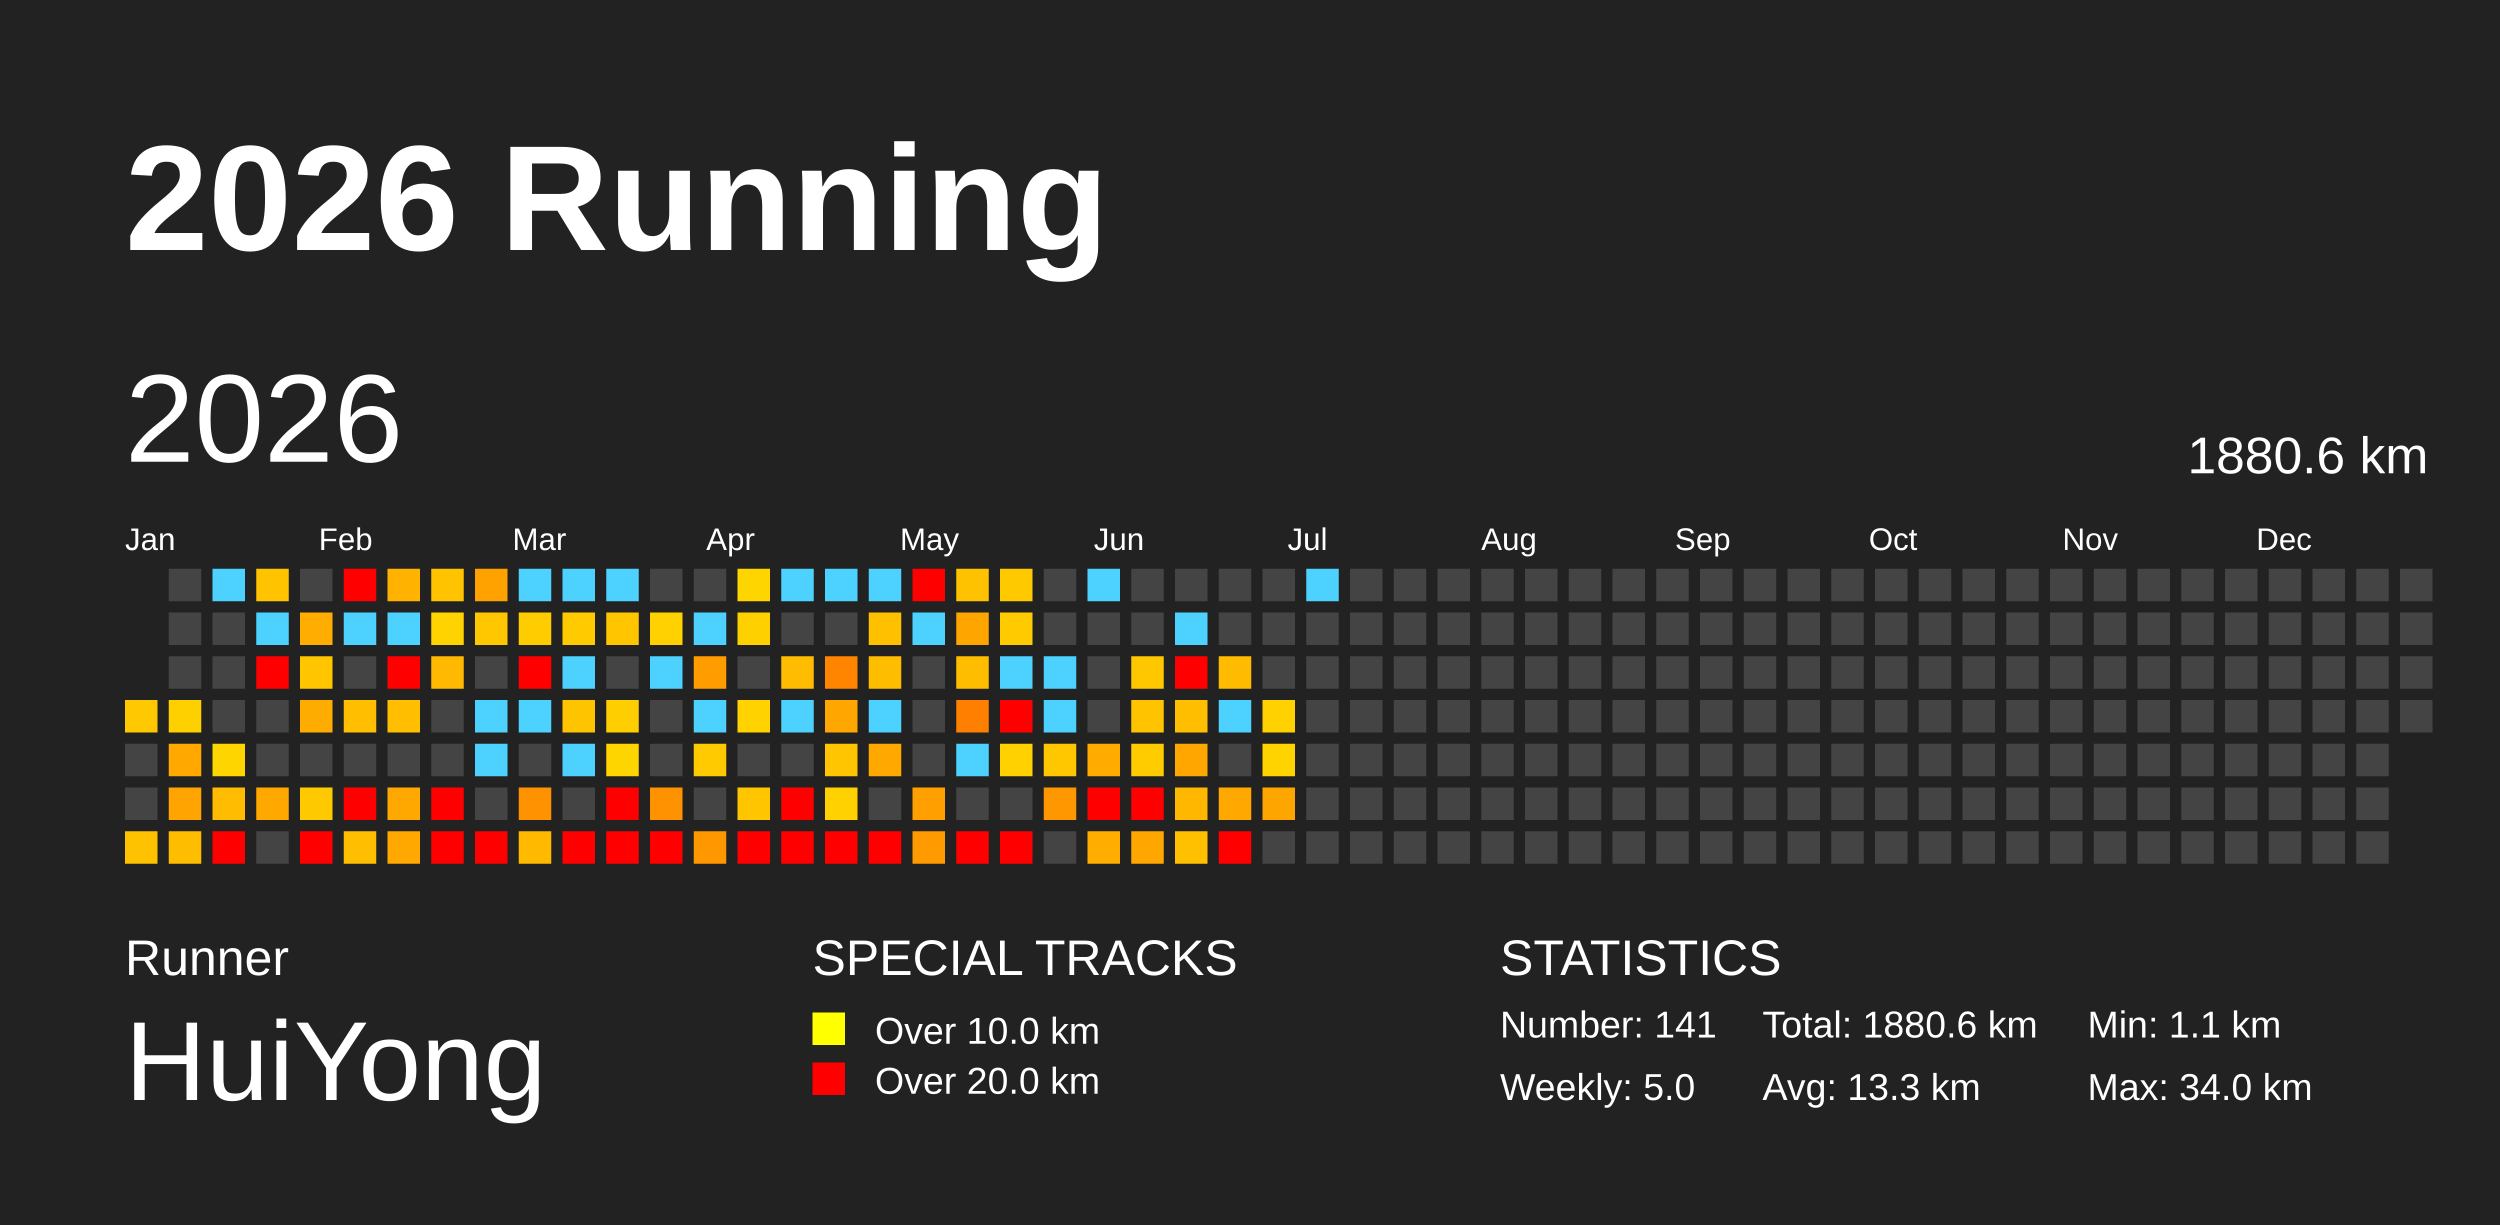
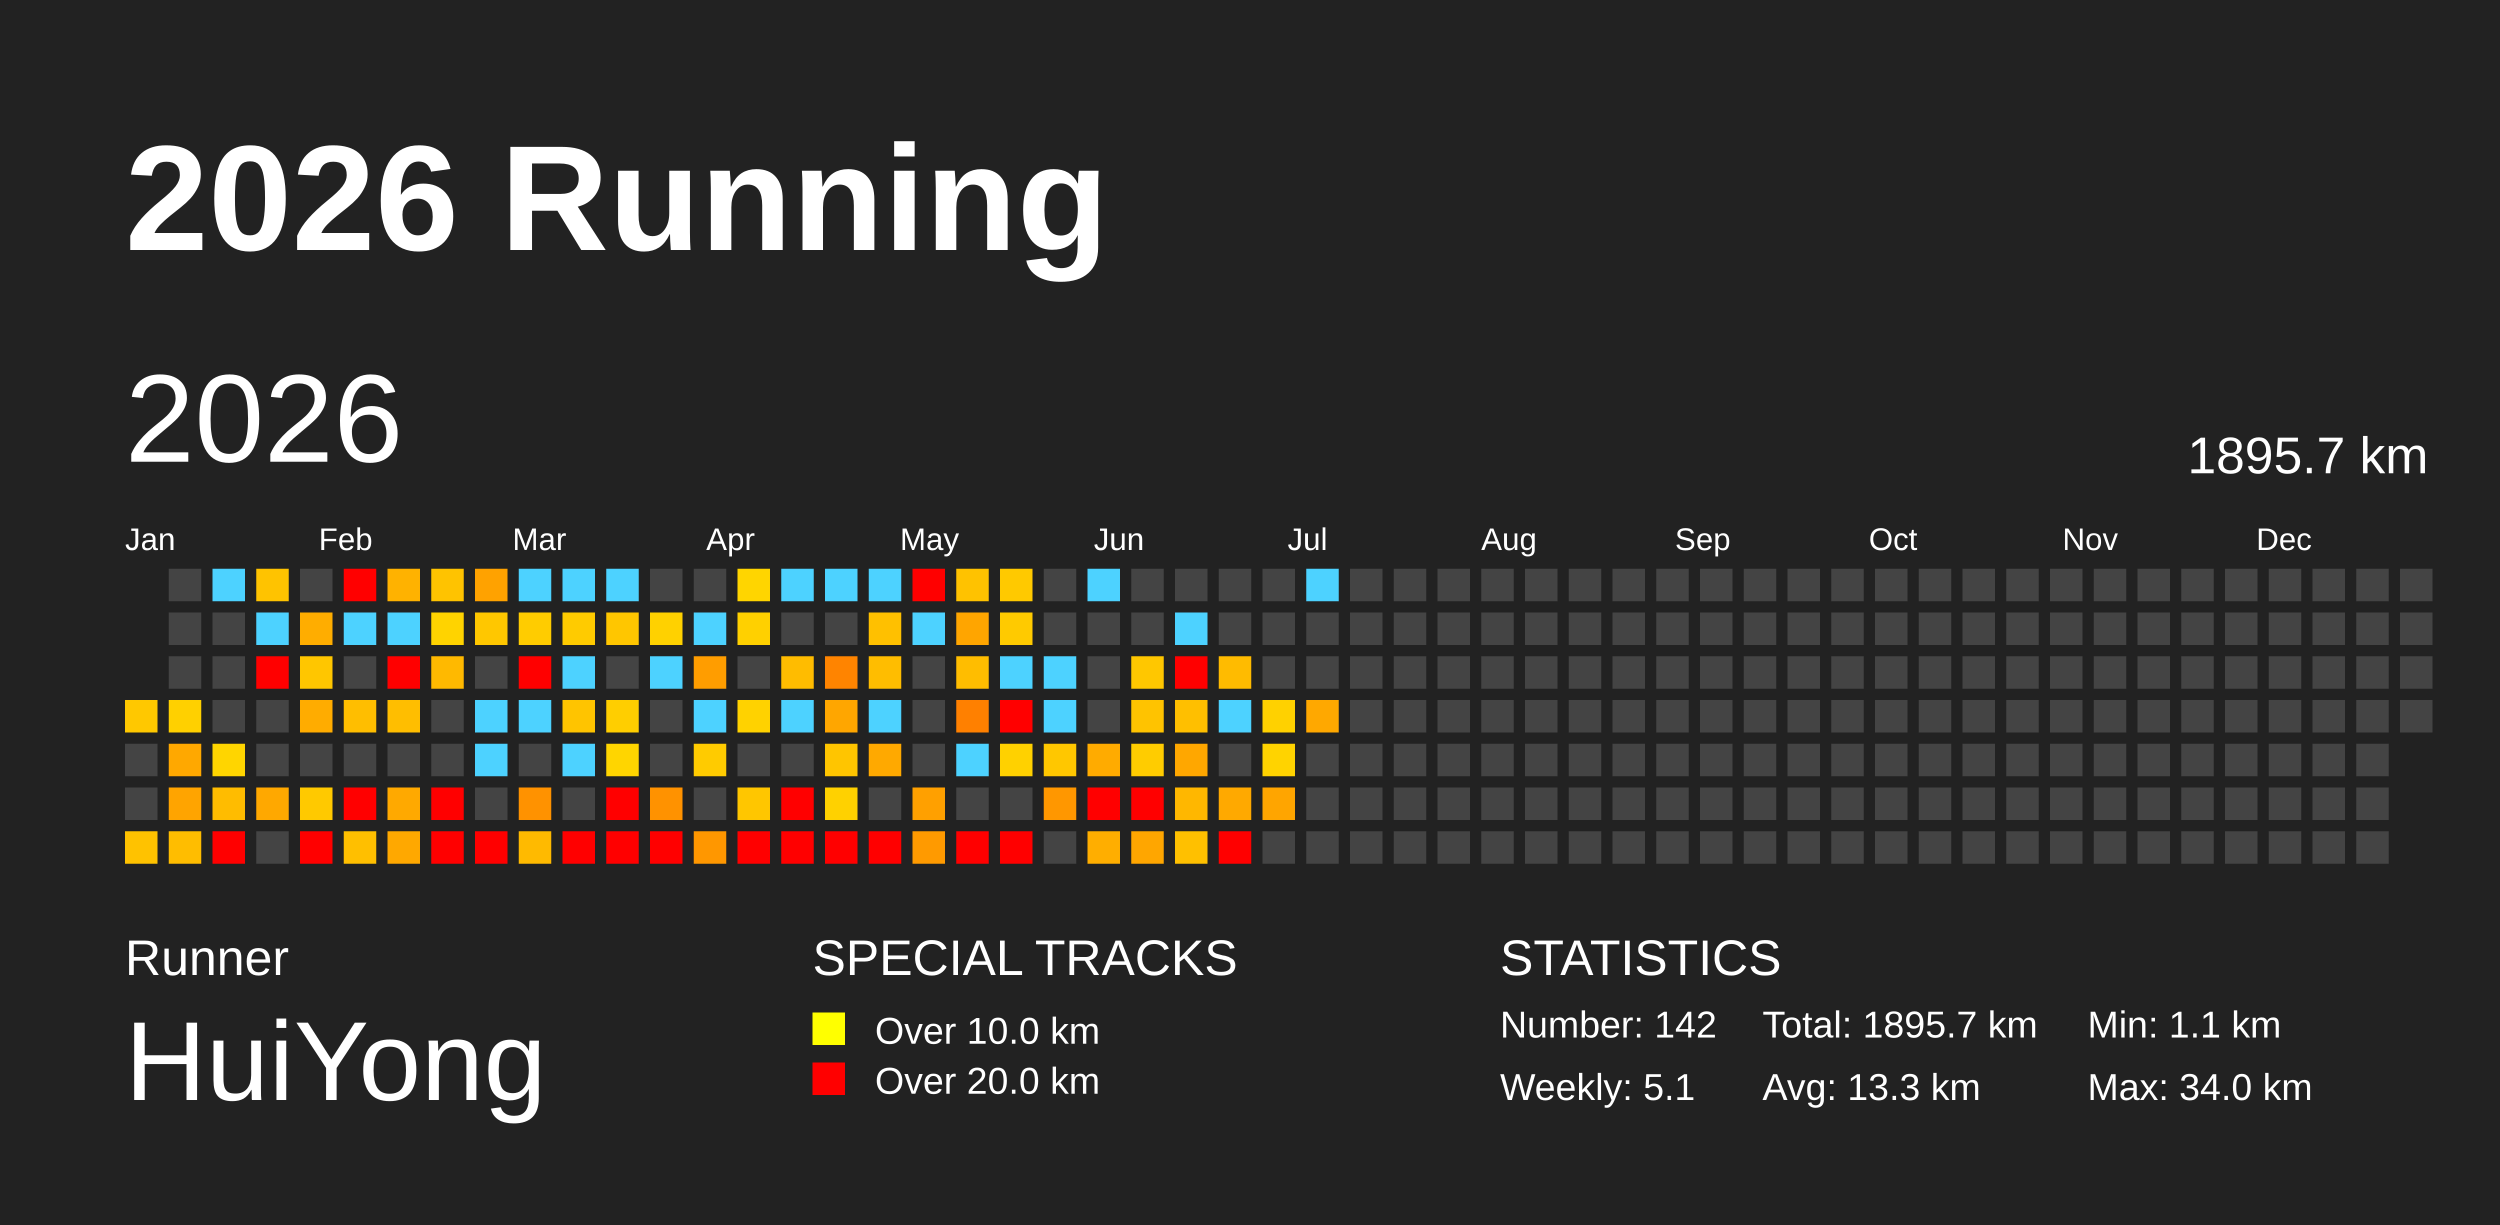
<svg xmlns="http://www.w3.org/2000/svg" baseProfile="full" height="98mm" version="1.1" viewBox="0,0,200,98" width="200mm">
  <defs />
  <rect fill="#222222" height="98" width="200" x="0" y="0" />
  <text fill="#FFFFFF" style="font-size:12px; font-family:Arial; font-weight:bold;" x="10" y="20">2026 Running</text>
  <text fill="#FFFFFF" style="font-size:4px; font-family:Arial" x="10" y="78">Runner</text>
  <text fill="#FFFFFF" style="font-size:9px; font-family:Arial" x="10" y="88">HuiYong</text>
  <text fill="#FFFFFF" style="font-size:4px; font-family:Arial" x="65" y="78">SPECIAL TRACKS</text>
  <rect fill="yellow" height="2.6" width="2.6" x="65" y="81" />
  <text fill="#FFFFFF" style="font-size:3px; font-family:Arial" x="70" y="83.5">Over 10.0 km</text>
  <rect fill="red" height="2.6" width="2.6" x="65" y="85" />
  <text fill="#FFFFFF" style="font-size:3px; font-family:Arial" x="70" y="87.5">Over 20.0 km</text>
  <text fill="#FFFFFF" style="font-size:4px; font-family:Arial" x="120" y="78">STATISTICS</text>
-   <text fill="#FFFFFF" style="font-size:3px; font-family:Arial" x="120" y="83">Number: 141</text>
-   <text fill="#FFFFFF" style="font-size:3px; font-family:Arial" x="120" y="88">Weekly: 5.0</text>
-   <text fill="#FFFFFF" style="font-size:3px; font-family:Arial" x="141" y="83">Total: 1880.6 km</text>
+   <text fill="#FFFFFF" style="font-size:3px; font-family:Arial" x="120" y="83">Number: 142</text>
+   <text fill="#FFFFFF" style="font-size:3px; font-family:Arial" x="120" y="88">Weekly: 5.1</text>
+   <text fill="#FFFFFF" style="font-size:3px; font-family:Arial" x="141" y="83">Total: 1895.7 km</text>
  <text fill="#FFFFFF" style="font-size:3px; font-family:Arial" x="141" y="88">Avg: 13.3 km</text>
  <text fill="#FFFFFF" style="font-size:3px; font-family:Arial" x="167" y="83">Min: 1.1 km</text>
  <text fill="#FFFFFF" style="font-size:3px; font-family:Arial" x="167" y="88">Max: 34.0 km</text>
  <text dominant-baseline="hanging" fill="#FFFFFF" style="font-size:10.0px; font-family:Arial;" x="10" y="30">2026</text>
-   <text dominant-baseline="hanging" fill="#FFFFFF" style="font-size:4.125px; font-family:Arial;" x="175" y="35">1880.6 km</text>
+   <text dominant-baseline="hanging" fill="#FFFFFF" style="font-size:4.125px; font-family:Arial;" x="175" y="35">1895.7 km</text>
  <text fill="#FFFFFF" style="font-size:2.5px; font-family:Arial" x="10.0" y="44">Jan</text>
  <text fill="#FFFFFF" style="font-size:2.5px; font-family:Arial" x="25.5" y="44">Feb</text>
  <text fill="#FFFFFF" style="font-size:2.5px; font-family:Arial" x="41.0" y="44">Mar</text>
  <text fill="#FFFFFF" style="font-size:2.5px; font-family:Arial" x="56.5" y="44">Apr</text>
  <text fill="#FFFFFF" style="font-size:2.5px; font-family:Arial" x="72.0" y="44">May</text>
  <text fill="#FFFFFF" style="font-size:2.5px; font-family:Arial" x="87.5" y="44">Jun</text>
  <text fill="#FFFFFF" style="font-size:2.5px; font-family:Arial" x="103.0" y="44">Jul</text>
  <text fill="#FFFFFF" style="font-size:2.5px; font-family:Arial" x="118.5" y="44">Aug</text>
  <text fill="#FFFFFF" style="font-size:2.5px; font-family:Arial" x="134.0" y="44">Sep</text>
  <text fill="#FFFFFF" style="font-size:2.5px; font-family:Arial" x="149.5" y="44">Oct</text>
  <text fill="#FFFFFF" style="font-size:2.5px; font-family:Arial" x="165.0" y="44">Nov</text>
  <text fill="#FFFFFF" style="font-size:2.5px; font-family:Arial" x="180.5" y="44">Dec</text>
  <rect fill="#ffc800" height="2.6" width="2.6" x="10.0" y="56.0" />
  <rect fill="#444444" height="2.6" width="2.6" x="10.0" y="59.5" />
  <rect fill="#444444" height="2.6" width="2.6" x="10.0" y="63.0" />
  <rect fill="#ffc200" height="2.6" width="2.6" x="10.0" y="66.5" />
  <rect fill="#444444" height="2.6" width="2.6" x="13.5" y="45.5" />
  <rect fill="#444444" height="2.6" width="2.6" x="13.5" y="49.0" />
  <rect fill="#444444" height="2.6" width="2.6" x="13.5" y="52.5" />
  <rect fill="#ffd000" height="2.6" width="2.6" x="13.5" y="56.0" />
  <rect fill="#ffa800" height="2.6" width="2.6" x="13.5" y="59.5" />
  <rect fill="#ffa400" height="2.6" width="2.6" x="13.5" y="63.0" />
  <rect fill="#ffbd00" height="2.6" width="2.6" x="13.5" y="66.5" />
  <rect fill="#4dd2ff" height="2.6" width="2.6" x="17.0" y="45.5" />
  <rect fill="#444444" height="2.6" width="2.6" x="17.0" y="49.0" />
  <rect fill="#444444" height="2.6" width="2.6" x="17.0" y="52.5" />
  <rect fill="#444444" height="2.6" width="2.6" x="17.0" y="56.0" />
  <rect fill="#ffd500" height="2.6" width="2.6" x="17.0" y="59.5" />
  <rect fill="#ffbc00" height="2.6" width="2.6" x="17.0" y="63.0" />
  <rect fill="red" height="2.6" width="2.6" x="17.0" y="66.5" />
  <rect fill="#ffc300" height="2.6" width="2.6" x="20.5" y="45.5" />
  <rect fill="#4dd2ff" height="2.6" width="2.6" x="20.5" y="49.0" />
  <rect fill="red" height="2.6" width="2.6" x="20.5" y="52.5" />
  <rect fill="#444444" height="2.6" width="2.6" x="20.5" y="56.0" />
  <rect fill="#444444" height="2.6" width="2.6" x="20.5" y="59.5" />
  <rect fill="#ffa800" height="2.6" width="2.6" x="20.5" y="63.0" />
  <rect fill="#444444" height="2.6" width="2.6" x="20.5" y="66.5" />
  <rect fill="#444444" height="2.6" width="2.6" x="24.0" y="45.5" />
  <rect fill="#ffad00" height="2.6" width="2.6" x="24.0" y="49.0" />
  <rect fill="#ffc600" height="2.6" width="2.6" x="24.0" y="52.5" />
  <rect fill="#ffac00" height="2.6" width="2.6" x="24.0" y="56.0" />
  <rect fill="#444444" height="2.6" width="2.6" x="24.0" y="59.5" />
  <rect fill="#ffc900" height="2.6" width="2.6" x="24.0" y="63.0" />
  <rect fill="red" height="2.6" width="2.6" x="24.0" y="66.5" />
  <rect fill="red" height="2.6" width="2.6" x="27.5" y="45.5" />
  <rect fill="#4dd2ff" height="2.6" width="2.6" x="27.5" y="49.0" />
  <rect fill="#444444" height="2.6" width="2.6" x="27.5" y="52.5" />
  <rect fill="#ffbe00" height="2.6" width="2.6" x="27.5" y="56.0" />
  <rect fill="#444444" height="2.6" width="2.6" x="27.5" y="59.5" />
  <rect fill="red" height="2.6" width="2.6" x="27.5" y="63.0" />
  <rect fill="#ffbf00" height="2.6" width="2.6" x="27.5" y="66.5" />
  <rect fill="#ffb200" height="2.6" width="2.6" x="31.0" y="45.5" />
  <rect fill="#4dd2ff" height="2.6" width="2.6" x="31.0" y="49.0" />
  <rect fill="red" height="2.6" width="2.6" x="31.0" y="52.5" />
  <rect fill="#ffbe00" height="2.6" width="2.6" x="31.0" y="56.0" />
  <rect fill="#444444" height="2.6" width="2.6" x="31.0" y="59.5" />
  <rect fill="#ffa900" height="2.6" width="2.6" x="31.0" y="63.0" />
  <rect fill="#ffa800" height="2.6" width="2.6" x="31.0" y="66.5" />
  <rect fill="#ffc300" height="2.6" width="2.6" x="34.5" y="45.5" />
  <rect fill="#ffd300" height="2.6" width="2.6" x="34.5" y="49.0" />
  <rect fill="#ffb900" height="2.6" width="2.6" x="34.5" y="52.5" />
  <rect fill="#444444" height="2.6" width="2.6" x="34.5" y="56.0" />
  <rect fill="#444444" height="2.6" width="2.6" x="34.5" y="59.5" />
  <rect fill="red" height="2.6" width="2.6" x="34.5" y="63.0" />
  <rect fill="red" height="2.6" width="2.6" x="34.5" y="66.5" />
  <rect fill="#ffa200" height="2.6" width="2.6" x="38.0" y="45.5" />
  <rect fill="#ffc700" height="2.6" width="2.6" x="38.0" y="49.0" />
  <rect fill="#444444" height="2.6" width="2.6" x="38.0" y="52.5" />
  <rect fill="#4dd2ff" height="2.6" width="2.6" x="38.0" y="56.0" />
  <rect fill="#4dd2ff" height="2.6" width="2.6" x="38.0" y="59.5" />
  <rect fill="#444444" height="2.6" width="2.6" x="38.0" y="63.0" />
  <rect fill="red" height="2.6" width="2.6" x="38.0" y="66.5" />
  <rect fill="#4dd2ff" height="2.6" width="2.6" x="41.5" y="45.5" />
  <rect fill="#ffcc00" height="2.6" width="2.6" x="41.5" y="49.0" />
  <rect fill="red" height="2.6" width="2.6" x="41.5" y="52.5" />
  <rect fill="#4dd2ff" height="2.6" width="2.6" x="41.5" y="56.0" />
  <rect fill="#444444" height="2.6" width="2.6" x="41.5" y="59.5" />
  <rect fill="#ff9200" height="2.6" width="2.6" x="41.5" y="63.0" />
  <rect fill="#ffba00" height="2.6" width="2.6" x="41.5" y="66.5" />
  <rect fill="#4dd2ff" height="2.6" width="2.6" x="45.0" y="45.5" />
  <rect fill="#ffcb00" height="2.6" width="2.6" x="45.0" y="49.0" />
  <rect fill="#4dd2ff" height="2.6" width="2.6" x="45.0" y="52.5" />
  <rect fill="#ffc400" height="2.6" width="2.6" x="45.0" y="56.0" />
  <rect fill="#4dd2ff" height="2.6" width="2.6" x="45.0" y="59.5" />
  <rect fill="#444444" height="2.6" width="2.6" x="45.0" y="63.0" />
  <rect fill="red" height="2.6" width="2.6" x="45.0" y="66.5" />
  <rect fill="#4dd2ff" height="2.6" width="2.6" x="48.5" y="45.5" />
  <rect fill="#ffc600" height="2.6" width="2.6" x="48.5" y="49.0" />
  <rect fill="#444444" height="2.6" width="2.6" x="48.5" y="52.5" />
  <rect fill="#ffce00" height="2.6" width="2.6" x="48.5" y="56.0" />
  <rect fill="#ffd500" height="2.6" width="2.6" x="48.5" y="59.5" />
  <rect fill="red" height="2.6" width="2.6" x="48.5" y="63.0" />
  <rect fill="red" height="2.6" width="2.6" x="48.5" y="66.5" />
  <rect fill="#444444" height="2.6" width="2.6" x="52.0" y="45.5" />
  <rect fill="#ffd100" height="2.6" width="2.6" x="52.0" y="49.0" />
  <rect fill="#4dd2ff" height="2.6" width="2.6" x="52.0" y="52.5" />
  <rect fill="#444444" height="2.6" width="2.6" x="52.0" y="56.0" />
  <rect fill="#444444" height="2.6" width="2.6" x="52.0" y="59.5" />
  <rect fill="#ff9200" height="2.6" width="2.6" x="52.0" y="63.0" />
  <rect fill="red" height="2.6" width="2.6" x="52.0" y="66.5" />
  <rect fill="#444444" height="2.6" width="2.6" x="55.5" y="45.5" />
  <rect fill="#4dd2ff" height="2.6" width="2.6" x="55.5" y="49.0" />
  <rect fill="#ff9d00" height="2.6" width="2.6" x="55.5" y="52.5" />
  <rect fill="#4dd2ff" height="2.6" width="2.6" x="55.5" y="56.0" />
  <rect fill="#ffcb00" height="2.6" width="2.6" x="55.5" y="59.5" />
  <rect fill="#444444" height="2.6" width="2.6" x="55.5" y="63.0" />
  <rect fill="#ff9700" height="2.6" width="2.6" x="55.5" y="66.5" />
  <rect fill="#ffd500" height="2.6" width="2.6" x="59.0" y="45.5" />
  <rect fill="#ffd000" height="2.6" width="2.6" x="59.0" y="49.0" />
  <rect fill="#444444" height="2.6" width="2.6" x="59.0" y="52.5" />
  <rect fill="#ffd200" height="2.6" width="2.6" x="59.0" y="56.0" />
  <rect fill="#444444" height="2.6" width="2.6" x="59.0" y="59.5" />
  <rect fill="#ffc600" height="2.6" width="2.6" x="59.0" y="63.0" />
  <rect fill="red" height="2.6" width="2.6" x="59.0" y="66.5" />
  <rect fill="#4dd2ff" height="2.6" width="2.6" x="62.5" y="45.5" />
  <rect fill="#444444" height="2.6" width="2.6" x="62.5" y="49.0" />
  <rect fill="#ffbc00" height="2.6" width="2.6" x="62.5" y="52.5" />
  <rect fill="#4dd2ff" height="2.6" width="2.6" x="62.5" y="56.0" />
  <rect fill="#444444" height="2.6" width="2.6" x="62.5" y="59.5" />
  <rect fill="red" height="2.6" width="2.6" x="62.5" y="63.0" />
  <rect fill="red" height="2.6" width="2.6" x="62.5" y="66.5" />
  <rect fill="#4dd2ff" height="2.6" width="2.6" x="66.0" y="45.5" />
  <rect fill="#444444" height="2.6" width="2.6" x="66.0" y="49.0" />
  <rect fill="#ff8400" height="2.6" width="2.6" x="66.0" y="52.5" />
  <rect fill="#ffa600" height="2.6" width="2.6" x="66.0" y="56.0" />
  <rect fill="#ffc500" height="2.6" width="2.6" x="66.0" y="59.5" />
  <rect fill="#ffd100" height="2.6" width="2.6" x="66.0" y="63.0" />
  <rect fill="red" height="2.6" width="2.6" x="66.0" y="66.5" />
  <rect fill="#4dd2ff" height="2.6" width="2.6" x="69.5" y="45.5" />
  <rect fill="#ffc000" height="2.6" width="2.6" x="69.5" y="49.0" />
  <rect fill="#ffbd00" height="2.6" width="2.6" x="69.5" y="52.5" />
  <rect fill="#4dd2ff" height="2.6" width="2.6" x="69.5" y="56.0" />
  <rect fill="#ffa900" height="2.6" width="2.6" x="69.5" y="59.5" />
  <rect fill="#444444" height="2.6" width="2.6" x="69.5" y="63.0" />
  <rect fill="red" height="2.6" width="2.6" x="69.5" y="66.5" />
  <rect fill="red" height="2.6" width="2.6" x="73.0" y="45.5" />
  <rect fill="#4dd2ff" height="2.6" width="2.6" x="73.0" y="49.0" />
  <rect fill="#444444" height="2.6" width="2.6" x="73.0" y="52.5" />
  <rect fill="#444444" height="2.6" width="2.6" x="73.0" y="56.0" />
  <rect fill="#444444" height="2.6" width="2.6" x="73.0" y="59.5" />
  <rect fill="#ffa000" height="2.6" width="2.6" x="73.0" y="63.0" />
  <rect fill="#ff9a00" height="2.6" width="2.6" x="73.0" y="66.5" />
  <rect fill="#ffc200" height="2.6" width="2.6" x="76.5" y="45.5" />
  <rect fill="#ffa500" height="2.6" width="2.6" x="76.5" y="49.0" />
  <rect fill="#ffbd00" height="2.6" width="2.6" x="76.5" y="52.5" />
  <rect fill="#ff8000" height="2.6" width="2.6" x="76.5" y="56.0" />
  <rect fill="#4dd2ff" height="2.6" width="2.6" x="76.5" y="59.5" />
  <rect fill="#444444" height="2.6" width="2.6" x="76.5" y="63.0" />
  <rect fill="red" height="2.6" width="2.6" x="76.5" y="66.5" />
  <rect fill="#ffc900" height="2.6" width="2.6" x="80.0" y="45.5" />
  <rect fill="#ffca00" height="2.6" width="2.6" x="80.0" y="49.0" />
  <rect fill="#4dd2ff" height="2.6" width="2.6" x="80.0" y="52.5" />
  <rect fill="red" height="2.6" width="2.6" x="80.0" y="56.0" />
  <rect fill="#ffd100" height="2.6" width="2.6" x="80.0" y="59.5" />
  <rect fill="#444444" height="2.6" width="2.6" x="80.0" y="63.0" />
  <rect fill="red" height="2.6" width="2.6" x="80.0" y="66.5" />
  <rect fill="#444444" height="2.6" width="2.6" x="83.5" y="45.5" />
  <rect fill="#444444" height="2.6" width="2.6" x="83.5" y="49.0" />
  <rect fill="#4dd2ff" height="2.6" width="2.6" x="83.5" y="52.5" />
  <rect fill="#4dd2ff" height="2.6" width="2.6" x="83.5" y="56.0" />
  <rect fill="#ffc700" height="2.6" width="2.6" x="83.5" y="59.5" />
  <rect fill="#ff9700" height="2.6" width="2.6" x="83.5" y="63.0" />
  <rect fill="#444444" height="2.6" width="2.6" x="83.5" y="66.5" />
  <rect fill="#4dd2ff" height="2.6" width="2.6" x="87.0" y="45.5" />
  <rect fill="#444444" height="2.6" width="2.6" x="87.0" y="49.0" />
  <rect fill="#444444" height="2.6" width="2.6" x="87.0" y="52.5" />
  <rect fill="#444444" height="2.6" width="2.6" x="87.0" y="56.0" />
  <rect fill="#ffab00" height="2.6" width="2.6" x="87.0" y="59.5" />
  <rect fill="red" height="2.6" width="2.6" x="87.0" y="63.0" />
  <rect fill="#ffae00" height="2.6" width="2.6" x="87.0" y="66.5" />
  <rect fill="#444444" height="2.6" width="2.6" x="90.5" y="45.5" />
  <rect fill="#444444" height="2.6" width="2.6" x="90.5" y="49.0" />
  <rect fill="#ffc700" height="2.6" width="2.6" x="90.5" y="52.5" />
  <rect fill="#ffc300" height="2.6" width="2.6" x="90.5" y="56.0" />
  <rect fill="#ffcc00" height="2.6" width="2.6" x="90.5" y="59.5" />
  <rect fill="red" height="2.6" width="2.6" x="90.5" y="63.0" />
  <rect fill="#ffa600" height="2.6" width="2.6" x="90.5" y="66.5" />
  <rect fill="#444444" height="2.6" width="2.6" x="94.0" y="45.5" />
  <rect fill="#4dd2ff" height="2.6" width="2.6" x="94.0" y="49.0" />
  <rect fill="red" height="2.6" width="2.6" x="94.0" y="52.5" />
  <rect fill="#ffbf00" height="2.6" width="2.6" x="94.0" y="56.0" />
  <rect fill="#ffa700" height="2.6" width="2.6" x="94.0" y="59.5" />
  <rect fill="#ffb700" height="2.6" width="2.6" x="94.0" y="63.0" />
  <rect fill="#ffc000" height="2.6" width="2.6" x="94.0" y="66.5" />
  <rect fill="#444444" height="2.6" width="2.6" x="97.5" y="45.5" />
  <rect fill="#444444" height="2.6" width="2.6" x="97.5" y="49.0" />
  <rect fill="#ffbb00" height="2.6" width="2.6" x="97.5" y="52.5" />
  <rect fill="#4dd2ff" height="2.6" width="2.6" x="97.5" y="56.0" />
  <rect fill="#444444" height="2.6" width="2.6" x="97.5" y="59.5" />
  <rect fill="#ffa900" height="2.6" width="2.6" x="97.5" y="63.0" />
  <rect fill="red" height="2.6" width="2.6" x="97.5" y="66.5" />
  <rect fill="#444444" height="2.6" width="2.6" x="101.0" y="45.5" />
  <rect fill="#444444" height="2.6" width="2.6" x="101.0" y="49.0" />
  <rect fill="#444444" height="2.6" width="2.6" x="101.0" y="52.5" />
  <rect fill="#ffd100" height="2.6" width="2.6" x="101.0" y="56.0" />
  <rect fill="#ffd300" height="2.6" width="2.6" x="101.0" y="59.5" />
  <rect fill="#ffa500" height="2.6" width="2.6" x="101.0" y="63.0" />
  <rect fill="#444444" height="2.6" width="2.6" x="101.0" y="66.5" />
  <rect fill="#4dd2ff" height="2.6" width="2.6" x="104.5" y="45.5" />
  <rect fill="#444444" height="2.6" width="2.6" x="104.5" y="49.0" />
  <rect fill="#444444" height="2.6" width="2.6" x="104.5" y="52.5" />
-   <rect fill="#444444" height="2.6" width="2.6" x="104.5" y="56.0" />
+   <rect fill="#ffa800" height="2.6" width="2.6" x="104.5" y="56.0" />
  <rect fill="#444444" height="2.6" width="2.6" x="104.5" y="59.5" />
  <rect fill="#444444" height="2.6" width="2.6" x="104.5" y="63.0" />
  <rect fill="#444444" height="2.6" width="2.6" x="104.5" y="66.5" />
  <rect fill="#444444" height="2.6" width="2.6" x="108.0" y="45.5" />
  <rect fill="#444444" height="2.6" width="2.6" x="108.0" y="49.0" />
  <rect fill="#444444" height="2.6" width="2.6" x="108.0" y="52.5" />
  <rect fill="#444444" height="2.6" width="2.6" x="108.0" y="56.0" />
  <rect fill="#444444" height="2.6" width="2.6" x="108.0" y="59.5" />
  <rect fill="#444444" height="2.6" width="2.6" x="108.0" y="63.0" />
  <rect fill="#444444" height="2.6" width="2.6" x="108.0" y="66.5" />
  <rect fill="#444444" height="2.6" width="2.6" x="111.5" y="45.5" />
  <rect fill="#444444" height="2.6" width="2.6" x="111.5" y="49.0" />
  <rect fill="#444444" height="2.6" width="2.6" x="111.5" y="52.5" />
  <rect fill="#444444" height="2.6" width="2.6" x="111.5" y="56.0" />
  <rect fill="#444444" height="2.6" width="2.6" x="111.5" y="59.5" />
  <rect fill="#444444" height="2.6" width="2.6" x="111.5" y="63.0" />
  <rect fill="#444444" height="2.6" width="2.6" x="111.5" y="66.5" />
  <rect fill="#444444" height="2.6" width="2.6" x="115.0" y="45.5" />
  <rect fill="#444444" height="2.6" width="2.6" x="115.0" y="49.0" />
  <rect fill="#444444" height="2.6" width="2.6" x="115.0" y="52.5" />
  <rect fill="#444444" height="2.6" width="2.6" x="115.0" y="56.0" />
  <rect fill="#444444" height="2.6" width="2.6" x="115.0" y="59.5" />
  <rect fill="#444444" height="2.6" width="2.6" x="115.0" y="63.0" />
  <rect fill="#444444" height="2.6" width="2.6" x="115.0" y="66.5" />
  <rect fill="#444444" height="2.6" width="2.6" x="118.5" y="45.5" />
  <rect fill="#444444" height="2.6" width="2.6" x="118.5" y="49.0" />
  <rect fill="#444444" height="2.6" width="2.6" x="118.5" y="52.5" />
  <rect fill="#444444" height="2.6" width="2.6" x="118.5" y="56.0" />
  <rect fill="#444444" height="2.6" width="2.6" x="118.5" y="59.5" />
  <rect fill="#444444" height="2.6" width="2.6" x="118.5" y="63.0" />
  <rect fill="#444444" height="2.6" width="2.6" x="118.5" y="66.5" />
  <rect fill="#444444" height="2.6" width="2.6" x="122.0" y="45.5" />
  <rect fill="#444444" height="2.6" width="2.6" x="122.0" y="49.0" />
  <rect fill="#444444" height="2.6" width="2.6" x="122.0" y="52.5" />
  <rect fill="#444444" height="2.6" width="2.6" x="122.0" y="56.0" />
  <rect fill="#444444" height="2.6" width="2.6" x="122.0" y="59.5" />
  <rect fill="#444444" height="2.6" width="2.6" x="122.0" y="63.0" />
  <rect fill="#444444" height="2.6" width="2.6" x="122.0" y="66.5" />
  <rect fill="#444444" height="2.6" width="2.6" x="125.5" y="45.5" />
  <rect fill="#444444" height="2.6" width="2.6" x="125.5" y="49.0" />
  <rect fill="#444444" height="2.6" width="2.6" x="125.5" y="52.5" />
  <rect fill="#444444" height="2.6" width="2.6" x="125.5" y="56.0" />
  <rect fill="#444444" height="2.6" width="2.6" x="125.5" y="59.5" />
  <rect fill="#444444" height="2.6" width="2.6" x="125.5" y="63.0" />
  <rect fill="#444444" height="2.6" width="2.6" x="125.5" y="66.5" />
  <rect fill="#444444" height="2.6" width="2.6" x="129.0" y="45.5" />
  <rect fill="#444444" height="2.6" width="2.6" x="129.0" y="49.0" />
  <rect fill="#444444" height="2.6" width="2.6" x="129.0" y="52.5" />
  <rect fill="#444444" height="2.6" width="2.6" x="129.0" y="56.0" />
  <rect fill="#444444" height="2.6" width="2.6" x="129.0" y="59.5" />
  <rect fill="#444444" height="2.6" width="2.6" x="129.0" y="63.0" />
  <rect fill="#444444" height="2.6" width="2.6" x="129.0" y="66.5" />
  <rect fill="#444444" height="2.6" width="2.6" x="132.5" y="45.5" />
  <rect fill="#444444" height="2.6" width="2.6" x="132.5" y="49.0" />
  <rect fill="#444444" height="2.6" width="2.6" x="132.5" y="52.5" />
  <rect fill="#444444" height="2.6" width="2.6" x="132.5" y="56.0" />
  <rect fill="#444444" height="2.6" width="2.6" x="132.5" y="59.5" />
  <rect fill="#444444" height="2.6" width="2.6" x="132.5" y="63.0" />
  <rect fill="#444444" height="2.6" width="2.6" x="132.5" y="66.5" />
  <rect fill="#444444" height="2.6" width="2.6" x="136.0" y="45.5" />
  <rect fill="#444444" height="2.6" width="2.6" x="136.0" y="49.0" />
  <rect fill="#444444" height="2.6" width="2.6" x="136.0" y="52.5" />
  <rect fill="#444444" height="2.6" width="2.6" x="136.0" y="56.0" />
  <rect fill="#444444" height="2.6" width="2.6" x="136.0" y="59.5" />
  <rect fill="#444444" height="2.6" width="2.6" x="136.0" y="63.0" />
  <rect fill="#444444" height="2.6" width="2.6" x="136.0" y="66.5" />
  <rect fill="#444444" height="2.6" width="2.6" x="139.5" y="45.5" />
  <rect fill="#444444" height="2.6" width="2.6" x="139.5" y="49.0" />
  <rect fill="#444444" height="2.6" width="2.6" x="139.5" y="52.5" />
  <rect fill="#444444" height="2.6" width="2.6" x="139.5" y="56.0" />
  <rect fill="#444444" height="2.6" width="2.6" x="139.5" y="59.5" />
  <rect fill="#444444" height="2.6" width="2.6" x="139.5" y="63.0" />
  <rect fill="#444444" height="2.6" width="2.6" x="139.5" y="66.5" />
  <rect fill="#444444" height="2.6" width="2.6" x="143.0" y="45.5" />
  <rect fill="#444444" height="2.6" width="2.6" x="143.0" y="49.0" />
  <rect fill="#444444" height="2.6" width="2.6" x="143.0" y="52.5" />
  <rect fill="#444444" height="2.6" width="2.6" x="143.0" y="56.0" />
  <rect fill="#444444" height="2.6" width="2.6" x="143.0" y="59.5" />
  <rect fill="#444444" height="2.6" width="2.6" x="143.0" y="63.0" />
  <rect fill="#444444" height="2.6" width="2.6" x="143.0" y="66.5" />
  <rect fill="#444444" height="2.6" width="2.6" x="146.5" y="45.5" />
  <rect fill="#444444" height="2.6" width="2.6" x="146.5" y="49.0" />
  <rect fill="#444444" height="2.6" width="2.6" x="146.5" y="52.5" />
  <rect fill="#444444" height="2.6" width="2.6" x="146.5" y="56.0" />
  <rect fill="#444444" height="2.6" width="2.6" x="146.5" y="59.5" />
  <rect fill="#444444" height="2.6" width="2.6" x="146.5" y="63.0" />
  <rect fill="#444444" height="2.6" width="2.6" x="146.5" y="66.5" />
  <rect fill="#444444" height="2.6" width="2.6" x="150.0" y="45.5" />
  <rect fill="#444444" height="2.6" width="2.6" x="150.0" y="49.0" />
  <rect fill="#444444" height="2.6" width="2.6" x="150.0" y="52.5" />
  <rect fill="#444444" height="2.6" width="2.6" x="150.0" y="56.0" />
  <rect fill="#444444" height="2.6" width="2.6" x="150.0" y="59.5" />
  <rect fill="#444444" height="2.6" width="2.6" x="150.0" y="63.0" />
  <rect fill="#444444" height="2.6" width="2.6" x="150.0" y="66.5" />
  <rect fill="#444444" height="2.6" width="2.6" x="153.5" y="45.5" />
  <rect fill="#444444" height="2.6" width="2.6" x="153.5" y="49.0" />
  <rect fill="#444444" height="2.6" width="2.6" x="153.5" y="52.5" />
  <rect fill="#444444" height="2.6" width="2.6" x="153.5" y="56.0" />
  <rect fill="#444444" height="2.6" width="2.6" x="153.5" y="59.5" />
  <rect fill="#444444" height="2.6" width="2.6" x="153.5" y="63.0" />
  <rect fill="#444444" height="2.6" width="2.6" x="153.5" y="66.5" />
  <rect fill="#444444" height="2.6" width="2.6" x="157.0" y="45.5" />
  <rect fill="#444444" height="2.6" width="2.6" x="157.0" y="49.0" />
  <rect fill="#444444" height="2.6" width="2.6" x="157.0" y="52.5" />
  <rect fill="#444444" height="2.6" width="2.6" x="157.0" y="56.0" />
  <rect fill="#444444" height="2.6" width="2.6" x="157.0" y="59.5" />
  <rect fill="#444444" height="2.6" width="2.6" x="157.0" y="63.0" />
  <rect fill="#444444" height="2.6" width="2.6" x="157.0" y="66.5" />
  <rect fill="#444444" height="2.6" width="2.6" x="160.5" y="45.5" />
  <rect fill="#444444" height="2.6" width="2.6" x="160.5" y="49.0" />
  <rect fill="#444444" height="2.6" width="2.6" x="160.5" y="52.5" />
  <rect fill="#444444" height="2.6" width="2.6" x="160.5" y="56.0" />
  <rect fill="#444444" height="2.6" width="2.6" x="160.5" y="59.5" />
  <rect fill="#444444" height="2.6" width="2.6" x="160.5" y="63.0" />
  <rect fill="#444444" height="2.6" width="2.6" x="160.5" y="66.5" />
  <rect fill="#444444" height="2.6" width="2.6" x="164.0" y="45.5" />
  <rect fill="#444444" height="2.6" width="2.6" x="164.0" y="49.0" />
  <rect fill="#444444" height="2.6" width="2.6" x="164.0" y="52.5" />
  <rect fill="#444444" height="2.6" width="2.6" x="164.0" y="56.0" />
  <rect fill="#444444" height="2.6" width="2.6" x="164.0" y="59.5" />
  <rect fill="#444444" height="2.6" width="2.6" x="164.0" y="63.0" />
  <rect fill="#444444" height="2.6" width="2.6" x="164.0" y="66.5" />
  <rect fill="#444444" height="2.6" width="2.6" x="167.5" y="45.5" />
  <rect fill="#444444" height="2.6" width="2.6" x="167.5" y="49.0" />
  <rect fill="#444444" height="2.6" width="2.6" x="167.5" y="52.5" />
  <rect fill="#444444" height="2.6" width="2.6" x="167.5" y="56.0" />
  <rect fill="#444444" height="2.6" width="2.6" x="167.5" y="59.5" />
  <rect fill="#444444" height="2.6" width="2.6" x="167.5" y="63.0" />
  <rect fill="#444444" height="2.6" width="2.6" x="167.5" y="66.5" />
  <rect fill="#444444" height="2.6" width="2.6" x="171.0" y="45.5" />
  <rect fill="#444444" height="2.6" width="2.6" x="171.0" y="49.0" />
  <rect fill="#444444" height="2.6" width="2.6" x="171.0" y="52.5" />
  <rect fill="#444444" height="2.6" width="2.6" x="171.0" y="56.0" />
  <rect fill="#444444" height="2.6" width="2.6" x="171.0" y="59.5" />
  <rect fill="#444444" height="2.6" width="2.6" x="171.0" y="63.0" />
  <rect fill="#444444" height="2.6" width="2.6" x="171.0" y="66.5" />
  <rect fill="#444444" height="2.6" width="2.6" x="174.5" y="45.5" />
  <rect fill="#444444" height="2.6" width="2.6" x="174.5" y="49.0" />
  <rect fill="#444444" height="2.6" width="2.6" x="174.5" y="52.5" />
  <rect fill="#444444" height="2.6" width="2.6" x="174.5" y="56.0" />
  <rect fill="#444444" height="2.6" width="2.6" x="174.5" y="59.5" />
  <rect fill="#444444" height="2.6" width="2.6" x="174.5" y="63.0" />
  <rect fill="#444444" height="2.6" width="2.6" x="174.5" y="66.5" />
  <rect fill="#444444" height="2.6" width="2.6" x="178.0" y="45.5" />
  <rect fill="#444444" height="2.6" width="2.6" x="178.0" y="49.0" />
  <rect fill="#444444" height="2.6" width="2.6" x="178.0" y="52.5" />
  <rect fill="#444444" height="2.6" width="2.6" x="178.0" y="56.0" />
  <rect fill="#444444" height="2.6" width="2.6" x="178.0" y="59.5" />
  <rect fill="#444444" height="2.6" width="2.6" x="178.0" y="63.0" />
  <rect fill="#444444" height="2.6" width="2.6" x="178.0" y="66.5" />
  <rect fill="#444444" height="2.6" width="2.6" x="181.5" y="45.5" />
  <rect fill="#444444" height="2.6" width="2.6" x="181.5" y="49.0" />
  <rect fill="#444444" height="2.6" width="2.6" x="181.5" y="52.5" />
  <rect fill="#444444" height="2.6" width="2.6" x="181.5" y="56.0" />
  <rect fill="#444444" height="2.6" width="2.6" x="181.5" y="59.5" />
  <rect fill="#444444" height="2.6" width="2.6" x="181.5" y="63.0" />
  <rect fill="#444444" height="2.6" width="2.6" x="181.5" y="66.5" />
  <rect fill="#444444" height="2.6" width="2.6" x="185.0" y="45.5" />
  <rect fill="#444444" height="2.6" width="2.6" x="185.0" y="49.0" />
  <rect fill="#444444" height="2.6" width="2.6" x="185.0" y="52.5" />
  <rect fill="#444444" height="2.6" width="2.6" x="185.0" y="56.0" />
  <rect fill="#444444" height="2.6" width="2.6" x="185.0" y="59.5" />
  <rect fill="#444444" height="2.6" width="2.6" x="185.0" y="63.0" />
  <rect fill="#444444" height="2.6" width="2.6" x="185.0" y="66.5" />
  <rect fill="#444444" height="2.6" width="2.6" x="188.5" y="45.5" />
  <rect fill="#444444" height="2.6" width="2.6" x="188.5" y="49.0" />
  <rect fill="#444444" height="2.6" width="2.6" x="188.5" y="52.5" />
  <rect fill="#444444" height="2.6" width="2.6" x="188.5" y="56.0" />
  <rect fill="#444444" height="2.6" width="2.6" x="188.5" y="59.5" />
  <rect fill="#444444" height="2.6" width="2.6" x="188.5" y="63.0" />
  <rect fill="#444444" height="2.6" width="2.6" x="188.5" y="66.5" />
  <rect fill="#444444" height="2.6" width="2.6" x="192.0" y="45.5" />
  <rect fill="#444444" height="2.6" width="2.6" x="192.0" y="49.0" />
  <rect fill="#444444" height="2.6" width="2.6" x="192.0" y="52.5" />
  <rect fill="#444444" height="2.6" width="2.6" x="192.0" y="56.0" />
</svg>
